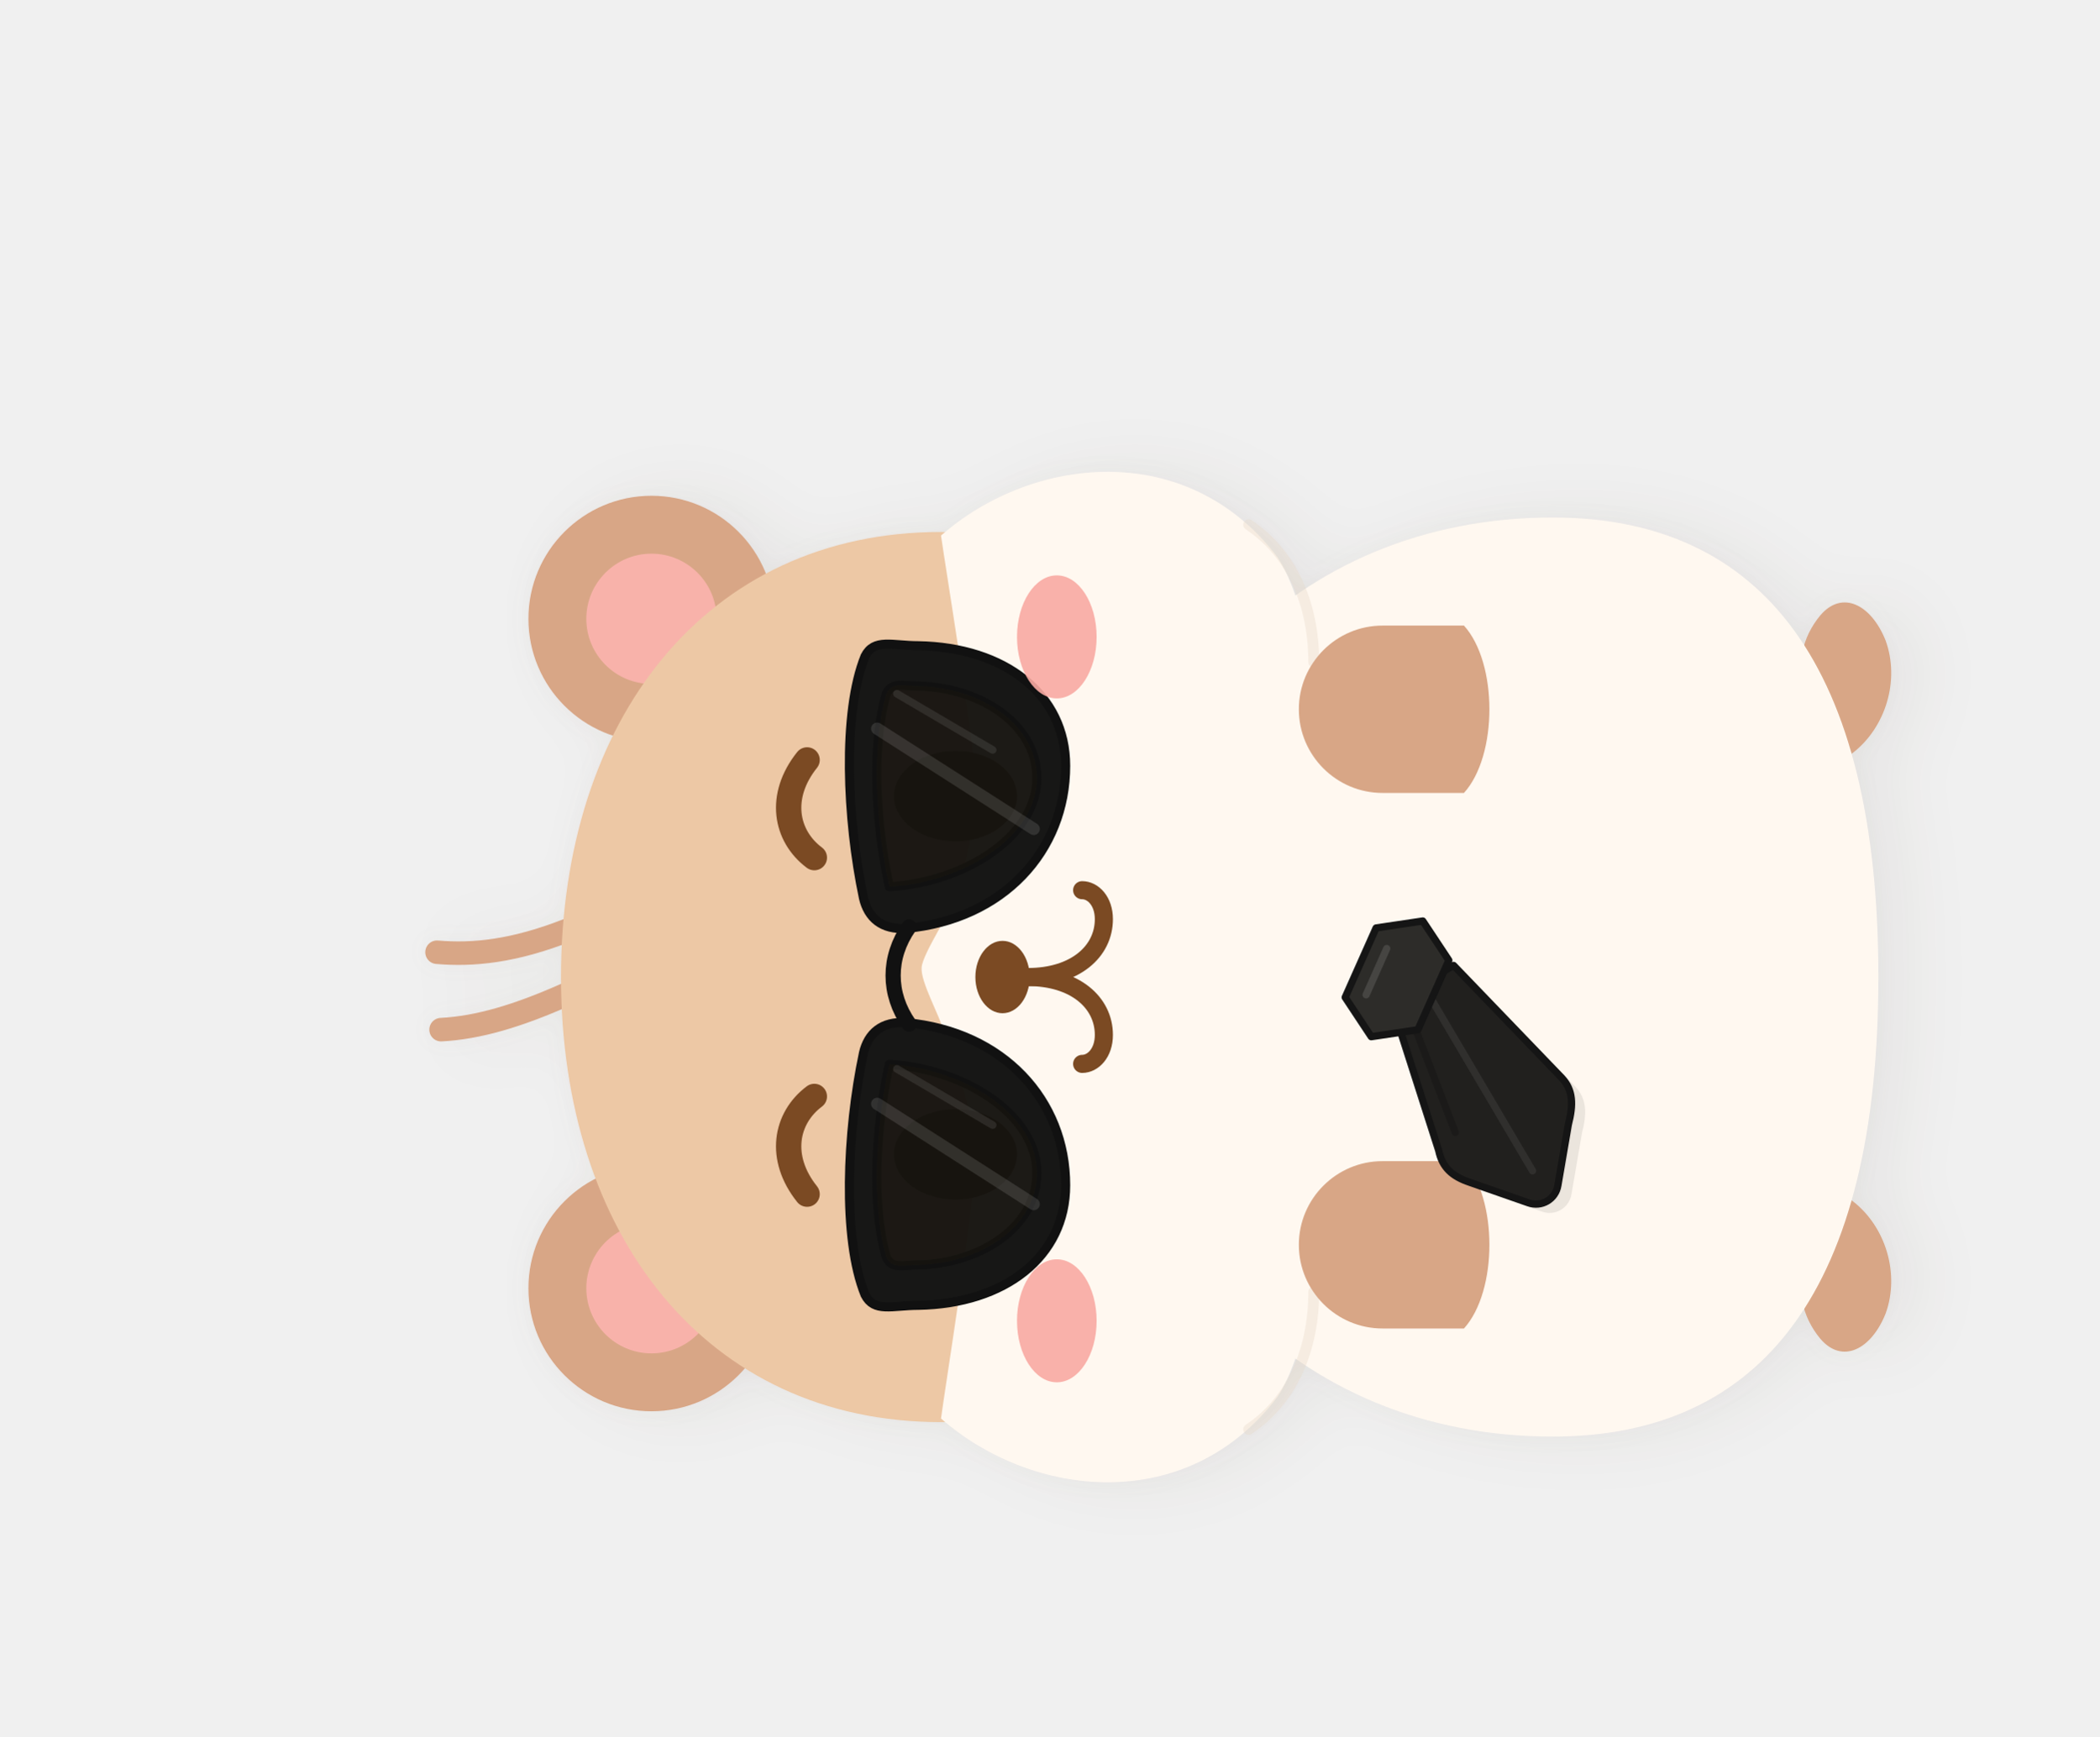
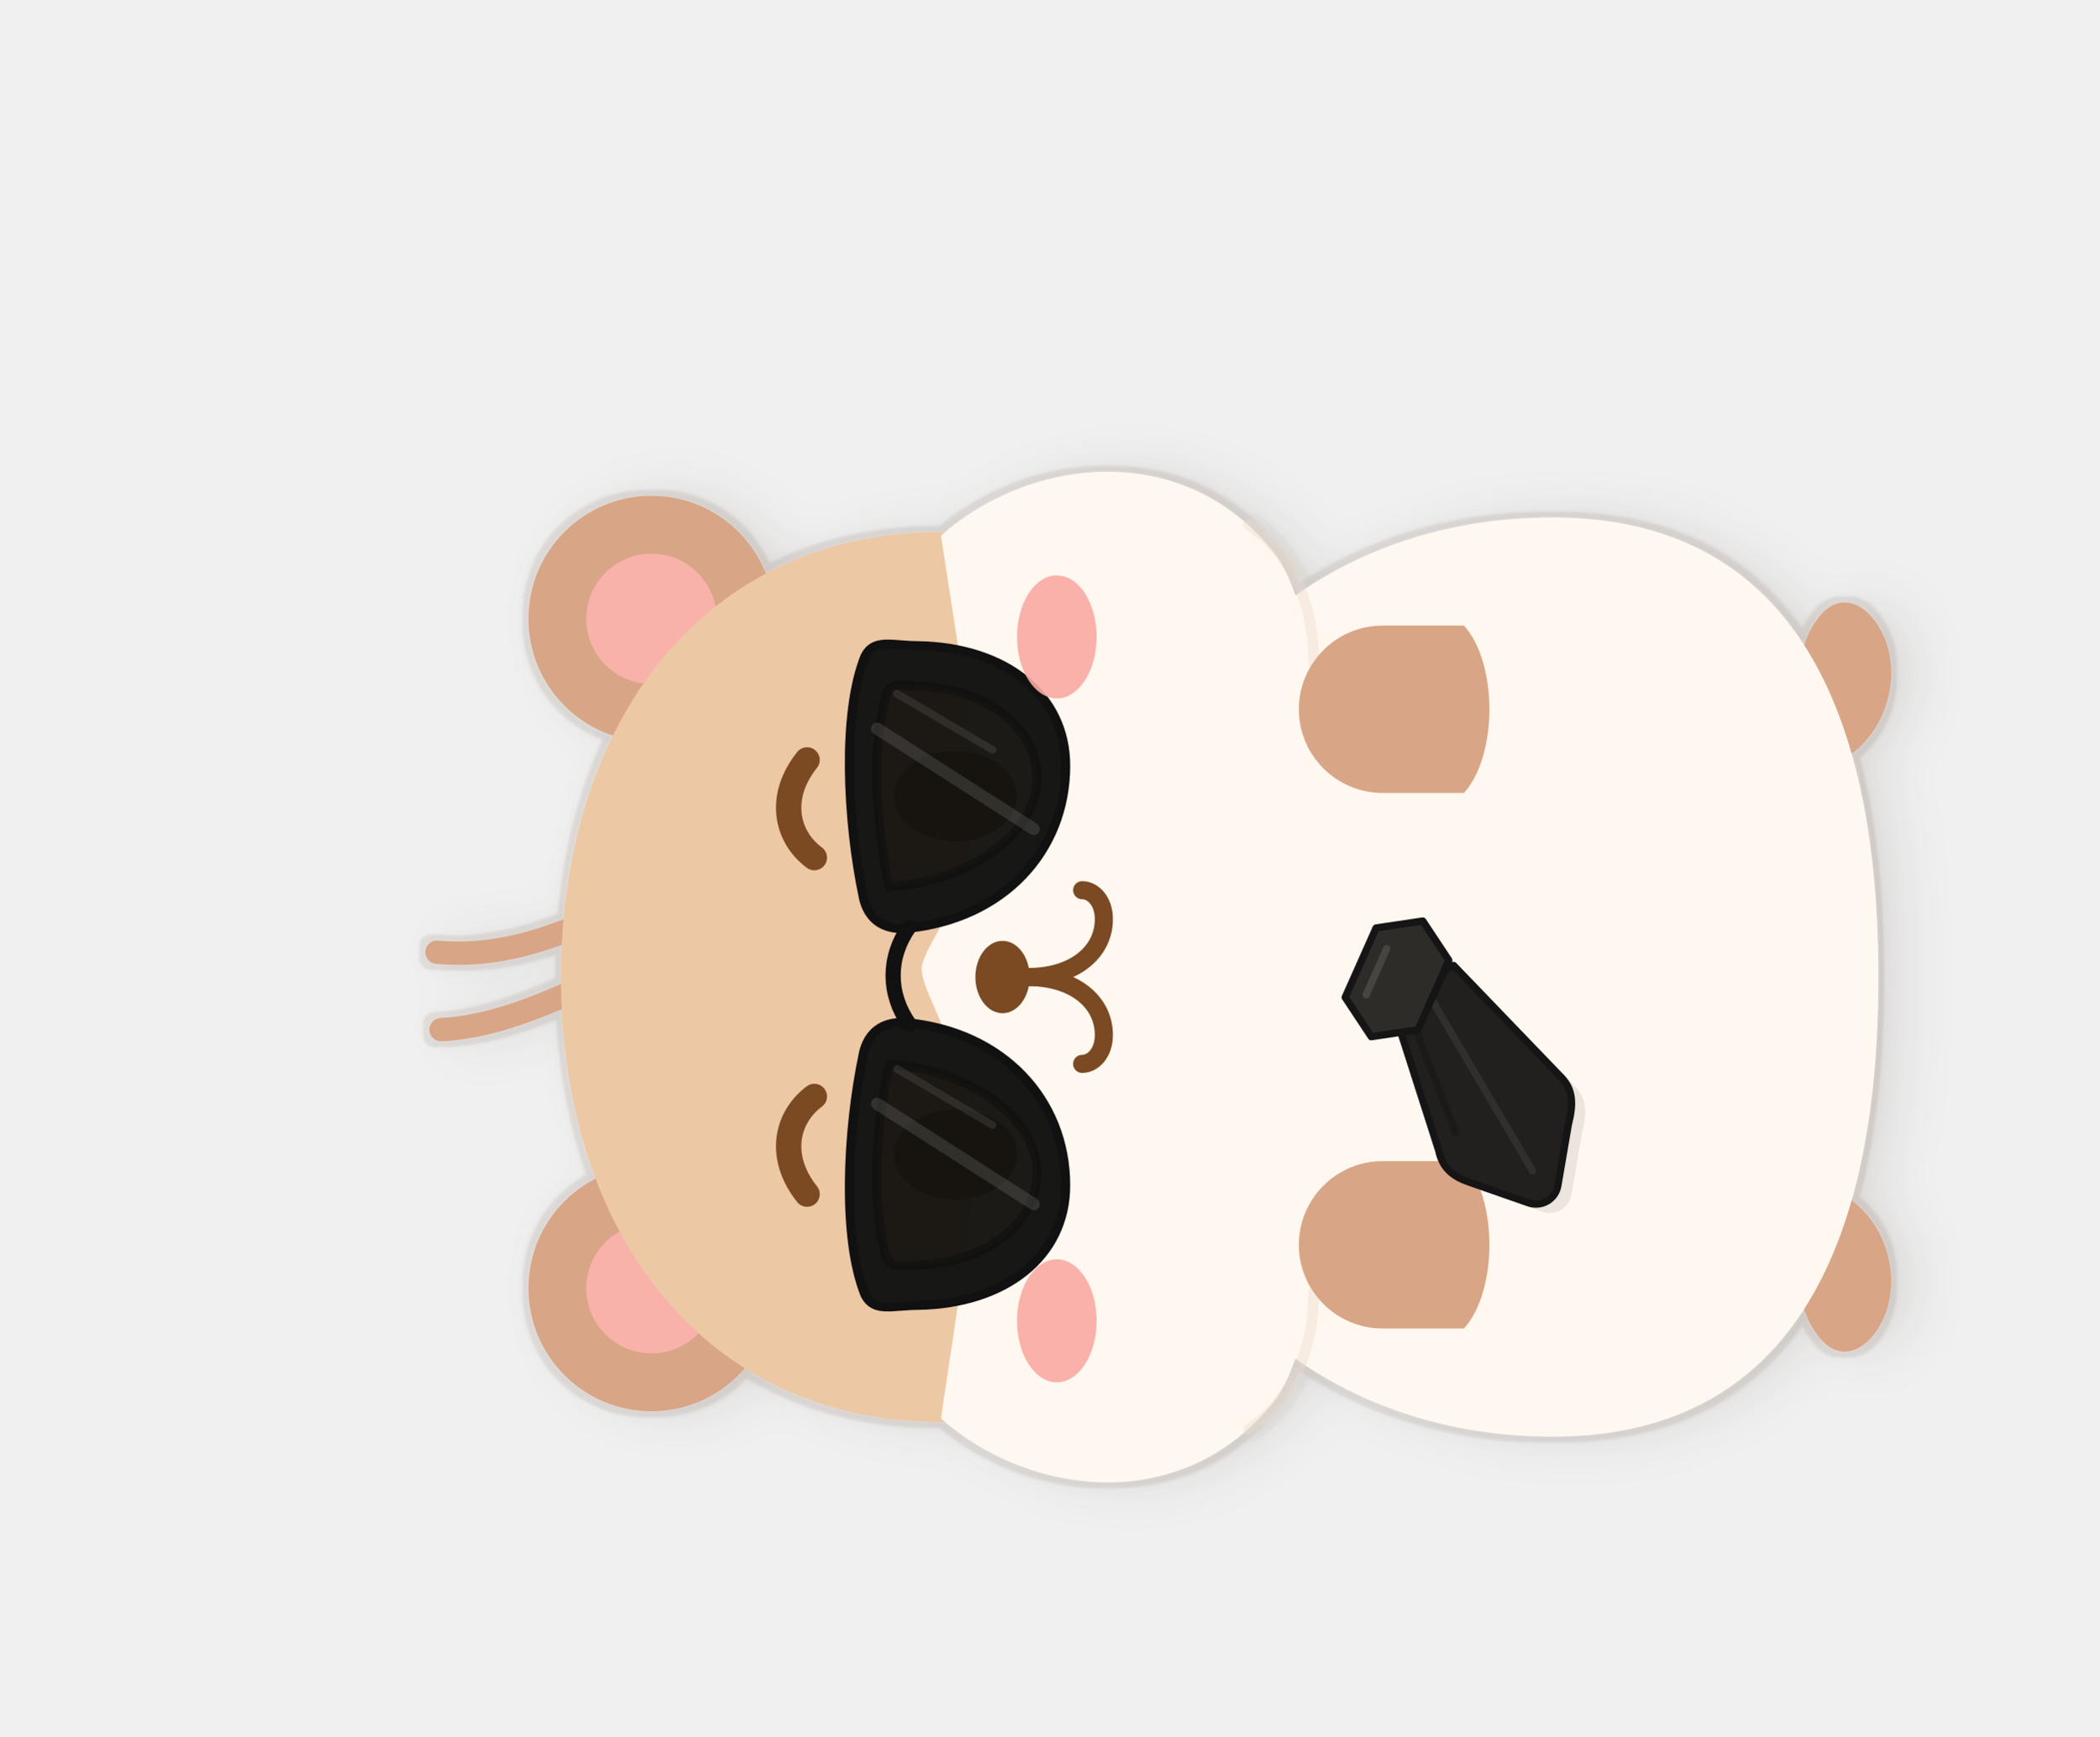
<svg xmlns="http://www.w3.org/2000/svg" id="mini-stage" width="580" height="480" viewBox="-150 -40 580 480" role="img" aria-labelledby="title desc" style="pointer-events:none">
  <style>
  .duration-probe { opacity: 0; animation: mini-enter-duration-probe 1.1s linear 1 both; }
  @keyframes mini-enter-duration-probe { from { opacity: 0; } to { opacity: 0; } }
  </style>
  <defs>
-     <filter id="soft-lift" x="-8%" y="-8%" width="116%" height="116%" color-interpolation-filters="sRGB">
-       <feGaussianBlur in="SourceAlpha" stdDeviation="2.8" result="soft-edge" />
-       <feFlood flood-color="#8b735e" flood-opacity=".045" result="halo-color" />
+     <filter id="soft-lift" x="-14%" y="-14%" width="128%" height="128%" color-interpolation-filters="sRGB">
+       <feMorphology in="SourceAlpha" operator="dilate" radius="1.45" result="edge-spread" />
+       <feComposite in="edge-spread" in2="SourceAlpha" operator="out" result="edge-ring" />
+       <feGaussianBlur in="edge-ring" stdDeviation="0.42" result="edge-soft" />
+       <feFlood flood-color="#7a604d" flood-opacity=".13" result="edge-color" />
+       <feComposite in="edge-color" in2="edge-soft" operator="in" result="edge-rim" />
+       <feGaussianBlur in="SourceAlpha" stdDeviation="3.0" result="soft-edge" />
+       <feFlood flood-color="#8b735e" flood-opacity=".07" result="halo-color" />
      <feComposite in="halo-color" in2="soft-edge" operator="in" result="halo" />
-       <feOffset in="SourceAlpha" dx="0" dy="8" result="shadow-offset" />
-       <feGaussianBlur in="shadow-offset" stdDeviation="9" result="shadow-blur" />
-       <feFlood flood-color="#3a2d23" flood-opacity=".055" result="shadow-color" />
+       <feOffset in="SourceAlpha" dx="0" dy="7" result="shadow-offset" />
+       <feGaussianBlur in="shadow-offset" stdDeviation="7" result="shadow-blur" />
+       <feFlood flood-color="#3a2d23" flood-opacity=".105" result="shadow-color" />
      <feComposite in="shadow-color" in2="shadow-blur" operator="in" result="ambient-shadow" />
      <feMerge>
        <feMergeNode in="ambient-shadow" />
        <feMergeNode in="halo" />
+         <feMergeNode in="edge-rim" />
        <feMergeNode in="SourceGraphic" />
      </feMerge>
    </filter>
    <clipPath id="mini-paw-clip-right" clipPathUnits="userSpaceOnUse">
      <rect x="340" y="236" width="78" height="64" />
    </clipPath>
    <clipPath id="mini-paw-clip-left" clipPathUnits="userSpaceOnUse">
      <rect x="-44" y="236" width="78" height="64" />
    </clipPath>
  </defs>
  <rect class="duration-probe" x="0" y="0" width="1" height="1" fill="none" pointer-events="none" />
  <g id="mini-rotate" style="transform-origin:0 0" transform="rotate(-90 187 230)">
    <g id="enter-slide" style="transform-origin:0 0">
      <g id="hamster-flat-master-v11" style="transform-origin:0 0" filter="url(#soft-lift)" fill-rule="evenodd" clip-rule="evenodd">
        <g id="tail" data-part="tail">
          <circle id="tail-fill" cx="187" cy="356" r="22" fill="#d8a686" />
        </g>
        <g id="feet-layer" data-layer="behind-body">
          <g id="left-foot" data-part="left-foot">
            <path id="left-foot-fill" d="M109 392 C101 389 93 391 87 396 C80 402 84 410 94 414 C105 418 118 414 125 405 C131 397 123 394 109 392 Z" fill="#d8a686" />
          </g>
          <g id="right-foot" data-part="right-foot">
            <path id="right-foot-fill" d="M265 392 C273 389 281 391 287 396 C294 402 290 410 280 414 C269 418 256 414 249 405 C243 397 251 394 265 392 Z" fill="#d8a686" />
          </g>
        </g>
        <g id="body-layer" data-layer="body">
          <g id="body-belly" data-part="body-belly">
            <path id="body-belly-fill" d="M187 200 C113 200 60 251 60 322 C60 380 101 412 187 412 C273 412 314 380 314 322 C314 251 261 200 187 200Z" fill="#fff8f0" />
          </g>
        </g>
        <g id="enter-head-roll">
          <g id="ears-layer" data-layer="ears">
            <g id="left-ear" data-part="left-ear">
              <circle id="left-ear-outer" cx="101" cy="73" r="34" fill="#d8a686" />
              <circle id="left-ear-inner" cx="101" cy="73" r="18" fill="#f8b2aa" />
            </g>
            <g id="right-ear" data-part="right-ear">
              <circle id="right-ear-outer" cx="286" cy="73" r="34" fill="#d8a686" />
              <circle id="right-ear-inner" cx="286" cy="73" r="18" fill="#f8b2aa" />
            </g>
          </g>
          <g id="head-tufts" data-part="head-tufts">
            <path id="left-tuft" d="M182 49 C184 35 187 24 192 15" fill="none" stroke="#d8a686" stroke-width="6.5" stroke-linecap="round" transform="rotate(-32 182 49)" />
            <path id="right-tuft" d="M200 50 C203 34 208 24 214 16" fill="none" stroke="#d8a686" stroke-width="6.5" stroke-linecap="round" transform="rotate(-32 200 50)" />
          </g>
          <g id="head-layer" data-layer="head">
            <g id="head-cap" data-part="head-cap">
              <path id="head-cap-fill" d="M64 153 C64 88 116 48 187 48 C258 48 310 88 310 153 C310 214 257 253 187 253 C117 253 64 214 64 153Z" fill="#edc8a5" />
            </g>
            <g id="cheek-muzzle" data-part="cheek-muzzle">
              <path id="cheek-muzzle-fill" d="M65 153 C73.732 154.147 125.006 162.438 137.77 162.56 C148.712 162.665 166.029 155.554 171.37 154.02 C176.711 152.486 185.672 147.294 189.69 147.65 C193.708 148.006 205.187 155.939 210.43 157.48 C215.673 159.021 230.521 163.091 240.66 162.63 C252.488 162.092 300.799 154.156 309 153 C331 178 336 221 303 246 C270 268 104 268 71 246 C38 221 43 178 65 153Z" fill="#fff8f0" />
            </g>
            <g id="cheek-creases" data-part="cheek-creases" opacity=".35">
              <path id="left-cheek-crease" d="M62 238 C70 250 84 256 100 256" fill="none" stroke="#e6d7c6" stroke-width="3" stroke-linecap="round" />
              <path id="right-cheek-crease" d="M312 238 C304 250 290 256 274 256" fill="none" stroke="#e6d7c6" stroke-width="3" stroke-linecap="round" />
            </g>
          </g>
          <g id="face-layer" data-layer="face">
            <g id="brows" data-part="brows">
              <path id="left-brow" d="M127 116 C137 108 148 110 154 118" fill="none" stroke="#7b4a23" stroke-width="7" stroke-linecap="round" />
              <path id="right-brow" d="M247 116 C237 108 226 110 220 118" fill="none" stroke="#7b4a23" stroke-width="7" stroke-linecap="round" />
            </g>
            <g id="eyes" data-part="eyes">
              <ellipse id="left-eye" cx="138" cy="157" rx="12.5" ry="17" fill="#5a300f" />
              <ellipse id="right-eye" cx="237" cy="157" rx="12.5" ry="17" fill="#5a300f" />
            </g>
            <g id="enter-glasses-lag">
              <g id="sunglasses" data-part="sunglasses">
                <g id="left-sunglass" data-part="left-sunglass">
                  <path id="left-sunglass-frame" d="M99.22 132 C114.76 125.7 144.16 126.96 166 131.58 C171.46 132.84 174.82 136.62 174.4 143.34 C171.88 170.22 152.98 187.44 129.46 187.44 C109.72 187.44 96.7 170.64 96.28 146.7 C96.28 139.56 94.18 134.52 99.22 132 Z M109.54 137.88 C123.82 133.68 145.66 134.94 162.88 138.72 C161.62 159.3 149.44 178.62 133.9 179.46 C118.78 180.3 107.86 164.76 107.44 146.7 C107.44 142.5 106.18 139.56 109.54 137.88 Z" fill="#171716" fill-rule="evenodd" stroke="#111111" stroke-width="2.52" stroke-linejoin="round" />
                  <path id="left-sunglass-lens" d="M109.54 137.88 C123.82 133.68 145.66 134.94 162.88 138.72 C161.62 159.3 149.44 178.62 133.9 179.46 C118.78 180.3 107.86 164.76 107.44 146.7 C107.44 142.5 106.18 139.56 109.54 137.88 Z" fill="#16140f" opacity=".97" />
                  <path id="left-lens-main-shine" d="M151.96 135.36 L124.24 178.62" fill="none" stroke="#ffffff" stroke-width="3.36" stroke-linecap="round" opacity=".12" />
                  <path id="left-lens-small-shine" d="M161.62 140.82 L146.08 167.28" fill="none" stroke="#ffffff" stroke-width="2.1" stroke-linecap="round" opacity=".09" />
                </g>
                <g id="right-sunglass" data-part="right-sunglass">
                  <path id="right-sunglass-frame" d="M275.62 132 C260.08 125.7 230.68 126.96 208.84 131.58 C203.38 132.84 200.02 136.62 200.44 143.34 C202.96 170.22 221.86 187.44 245.38 187.44 C265.12 187.44 278.14 170.64 278.56 146.7 C278.56 139.56 280.66 134.52 275.62 132 Z M265.3 137.88 C251.02 133.68 229.18 134.94 211.96 138.72 C213.22 159.3 225.4 178.62 240.94 179.46 C256.06 180.3 266.98 164.76 267.4 146.7 C267.4 142.5 268.66 139.56 265.3 137.88 Z" fill="#171716" fill-rule="evenodd" stroke="#111111" stroke-width="2.52" stroke-linejoin="round" />
                  <path id="right-sunglass-lens" d="M265.3 137.88 C251.02 133.68 229.18 134.94 211.96 138.72 C213.22 159.3 225.4 178.62 240.94 179.46 C256.06 180.3 266.98 164.76 267.4 146.7 C267.4 142.5 268.66 139.56 265.3 137.88 Z" fill="#16140f" opacity=".97" />
                  <path id="right-lens-main-shine" d="M255.64 135.36 L227.92 178.62" fill="none" stroke="#ffffff" stroke-width="3.36" stroke-linecap="round" opacity=".12" />
                  <path id="right-lens-small-shine" d="M265.3 140.82 L249.76 167.28" fill="none" stroke="#ffffff" stroke-width="2.1" stroke-linecap="round" opacity=".09" />
                </g>
                <path id="sunglasses-bridge" d="M173.98 144.18 C182.38 138.3 192.46 138.3 200.86 144.18" fill="none" stroke="#111111" stroke-width="4.2" stroke-linecap="round" />
              </g>
            </g>
            <g id="blushes" data-part="blushes">
              <ellipse id="left-blush" cx="92" cy="185" rx="17" ry="11" fill="#f8aaa2" opacity=".9" />
              <ellipse id="right-blush" cx="281" cy="185" rx="17" ry="11" fill="#f8aaa2" opacity=".9" />
            </g>
            <g id="nose-mouth" data-part="nose-mouth">
              <ellipse id="nose-fill" cx="187" cy="170" rx="10" ry="7.5" fill="#7b4a23" />
              <path id="mouth-left" d="M187 177 C187 190 180 198 171 198 C166 198 163 195 163 192" fill="none" stroke="#7b4a23" stroke-width="5" stroke-linecap="round" />
              <path id="mouth-right" d="M187 177 C187 190 194 198 203 198 C208 198 211 195 211 192" fill="none" stroke="#7b4a23" stroke-width="5" stroke-linecap="round" />
            </g>
          </g>
        </g>
        <g id="enter-hands-reach">
          <g id="hands-layer" data-layer="hands-above-face">
            <g id="left-hand" data-part="left-hand" clip-path="url(#mini-paw-clip-left)" transform="translate(122.5 7) rotate(90 -9.5 268) translate(-9.5 268) scale(1.25) translate(9.5 -268)">
              <path id="left-hand-base" d="M118 249.5 L-9.5 249.5 C-19.7 249.5 -28 257.8 -28 268 C-28 278.2 -19.7 286.5 -9.5 286.5 L118 286.5 C123 279.1 123 256.9 118 249.5 Z" fill="#fff8f0" />
              <path id="left-paw-tip" d="M8.5 249.5 L-9.5 249.5 C-19.7 249.5 -28 257.8 -28 268 C-28 278.2 -19.7 286.5 -9.5 286.5 L8.5 286.5 C16 278.2 16 257.8 8.5 249.5 Z" fill="#d8a686" />
            </g>
            <g id="right-hand" data-part="right-hand" clip-path="url(#mini-paw-clip-right)" transform="translate(-122.5 7) rotate(270 383.5 268) translate(383.5 268) scale(1.25) translate(-383.5 -268)">
              <path id="right-hand-base" d="M256 249.5 L383.5 249.5 C393.7 249.5 402 257.8 402 268 C402 278.2 393.7 286.5 383.5 286.5 L256 286.5 C251 279.1 251 256.9 256 249.5 Z" fill="#fff8f0" />
              <path id="right-paw-tip" d="M365.5 249.5 L383.5 249.5 C393.7 249.5 402 257.8 402 268 C402 278.2 393.7 286.5 383.5 286.5 L365.5 286.5 C358 278.2 358 257.8 365.5 249.5 Z" fill="#d8a686" />
            </g>
          </g>
        </g>
        <g id="enter-tie-lag">
          <g id="tie" data-part="tie" transform="translate(153 260)">
            <g id="tie-blade-sway">
              <path id="tie-shadow" d="M24 27 L44 27 L54 68 C55 72.5 53 76 49 80 L38 93 C35.5 96 31 96 28.5 93 L17.5 80 C14 76 13 72.5 14.5 68 Z" fill="#000000" opacity=".08" transform="translate(7 6.5) rotate(59.5 33.5 14) translate(2 2)" />
              <path id="tie-blade" d="M24 24 L44 24 L54 66 C55 70.5 53 74 49 78 L38 91 C35.5 94 31 94 28.5 91 L17.5 78 C14 74 13 70.5 14.5 66 Z" fill="#21201e" stroke="#151515" stroke-width="2" stroke-linejoin="round" transform="translate(7 6.5) rotate(59.5 33.5 14)" />
              <path id="tie-center-fold" d="M34 28 L34 84" fill="none" stroke="#ffffff" stroke-width="2" stroke-linecap="round" opacity=".07" transform="translate(7 6.5) rotate(59.5 33.5 14)" />
              <path id="tie-left-fold" d="M27 28 L21 64" fill="none" stroke="#000000" stroke-width="2" stroke-linecap="round" opacity=".18" transform="translate(7 6.5) rotate(59.5 33.5 14)" />
            </g>
            <path id="tie-knot" d="M23 3 L44 3 L51 14 L44 25 L23 25 L16 14 Z" fill="#2d2c29" stroke="#151515" stroke-width="2" stroke-linejoin="round" transform="translate(0 5) rotate(24 33.5 14)" />
            <path id="tie-knot-highlight" d="M26 8 L40 8" fill="none" stroke="#ffffff" stroke-width="2" stroke-linecap="round" opacity=".12" transform="translate(0 5) rotate(24 33.5 14)" />
          </g>
        </g>
      </g>
    </g>
  </g>
</svg>
